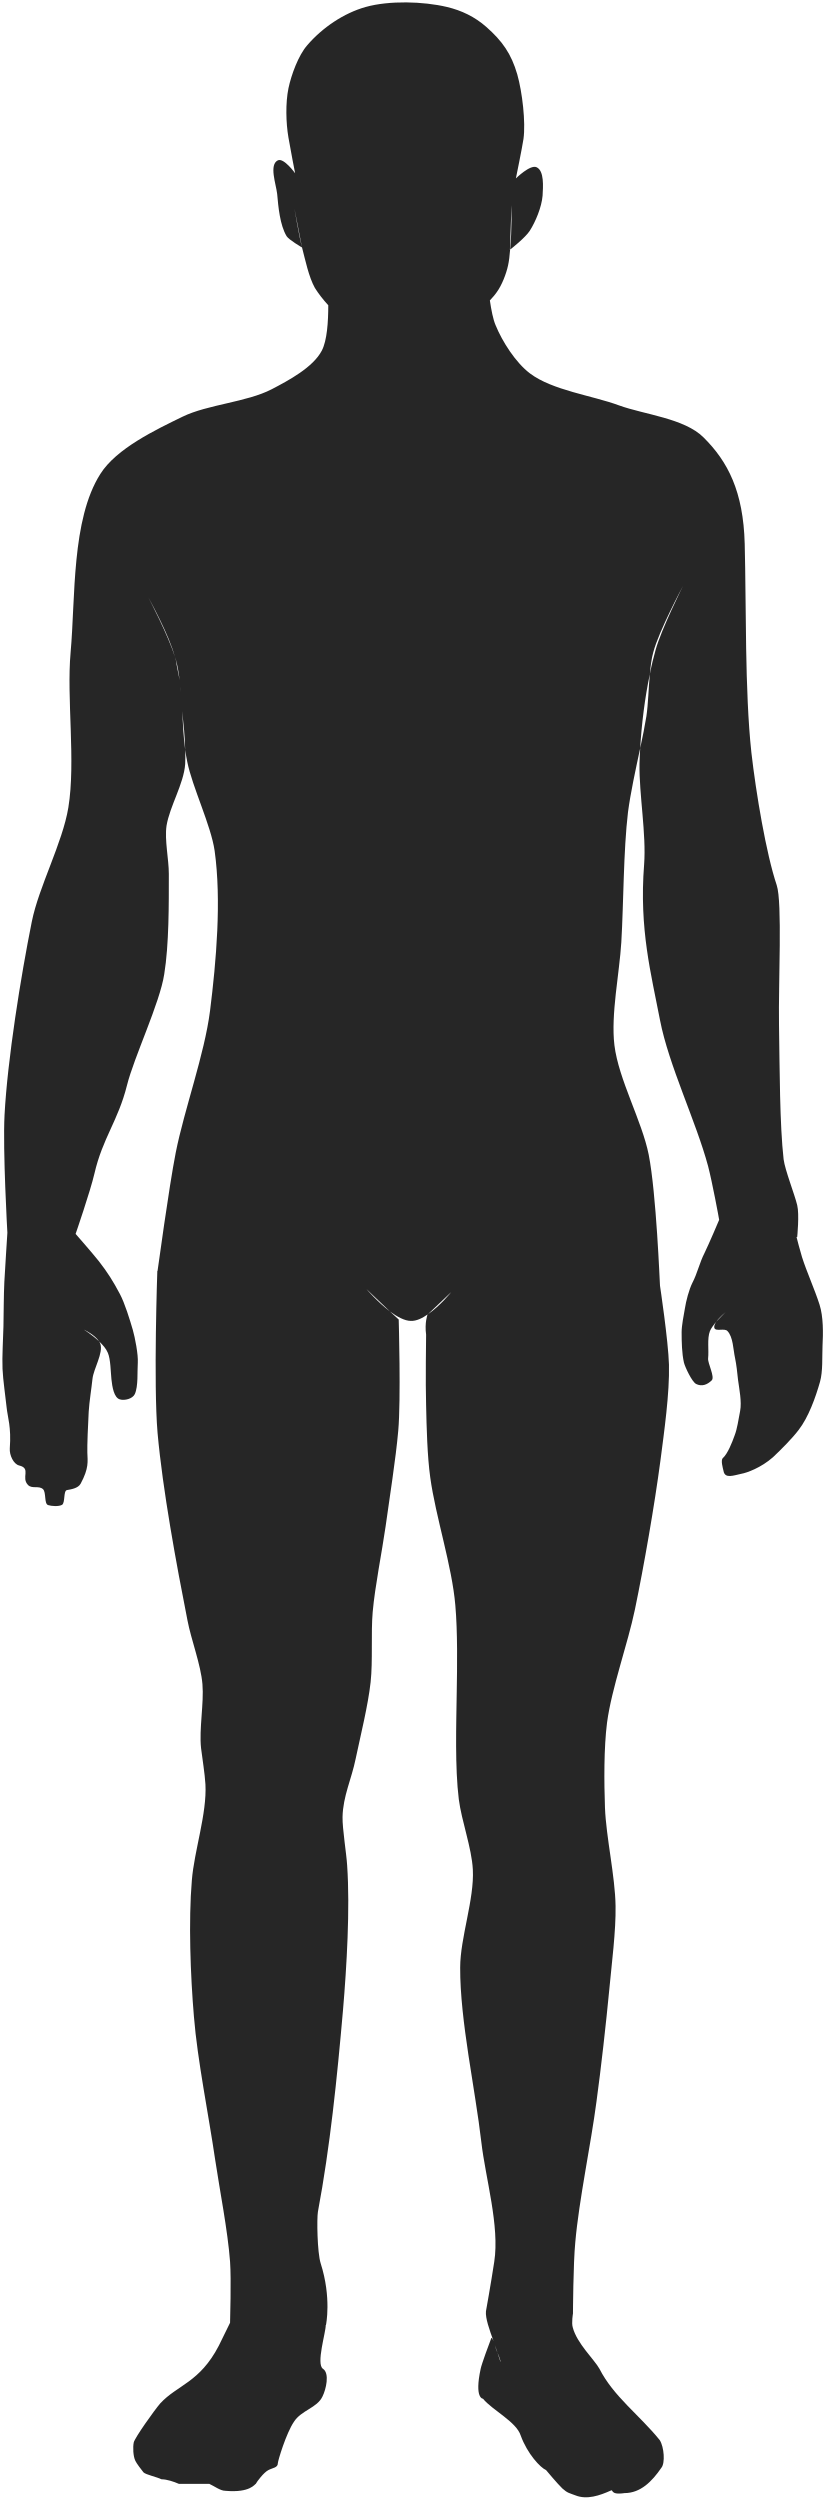
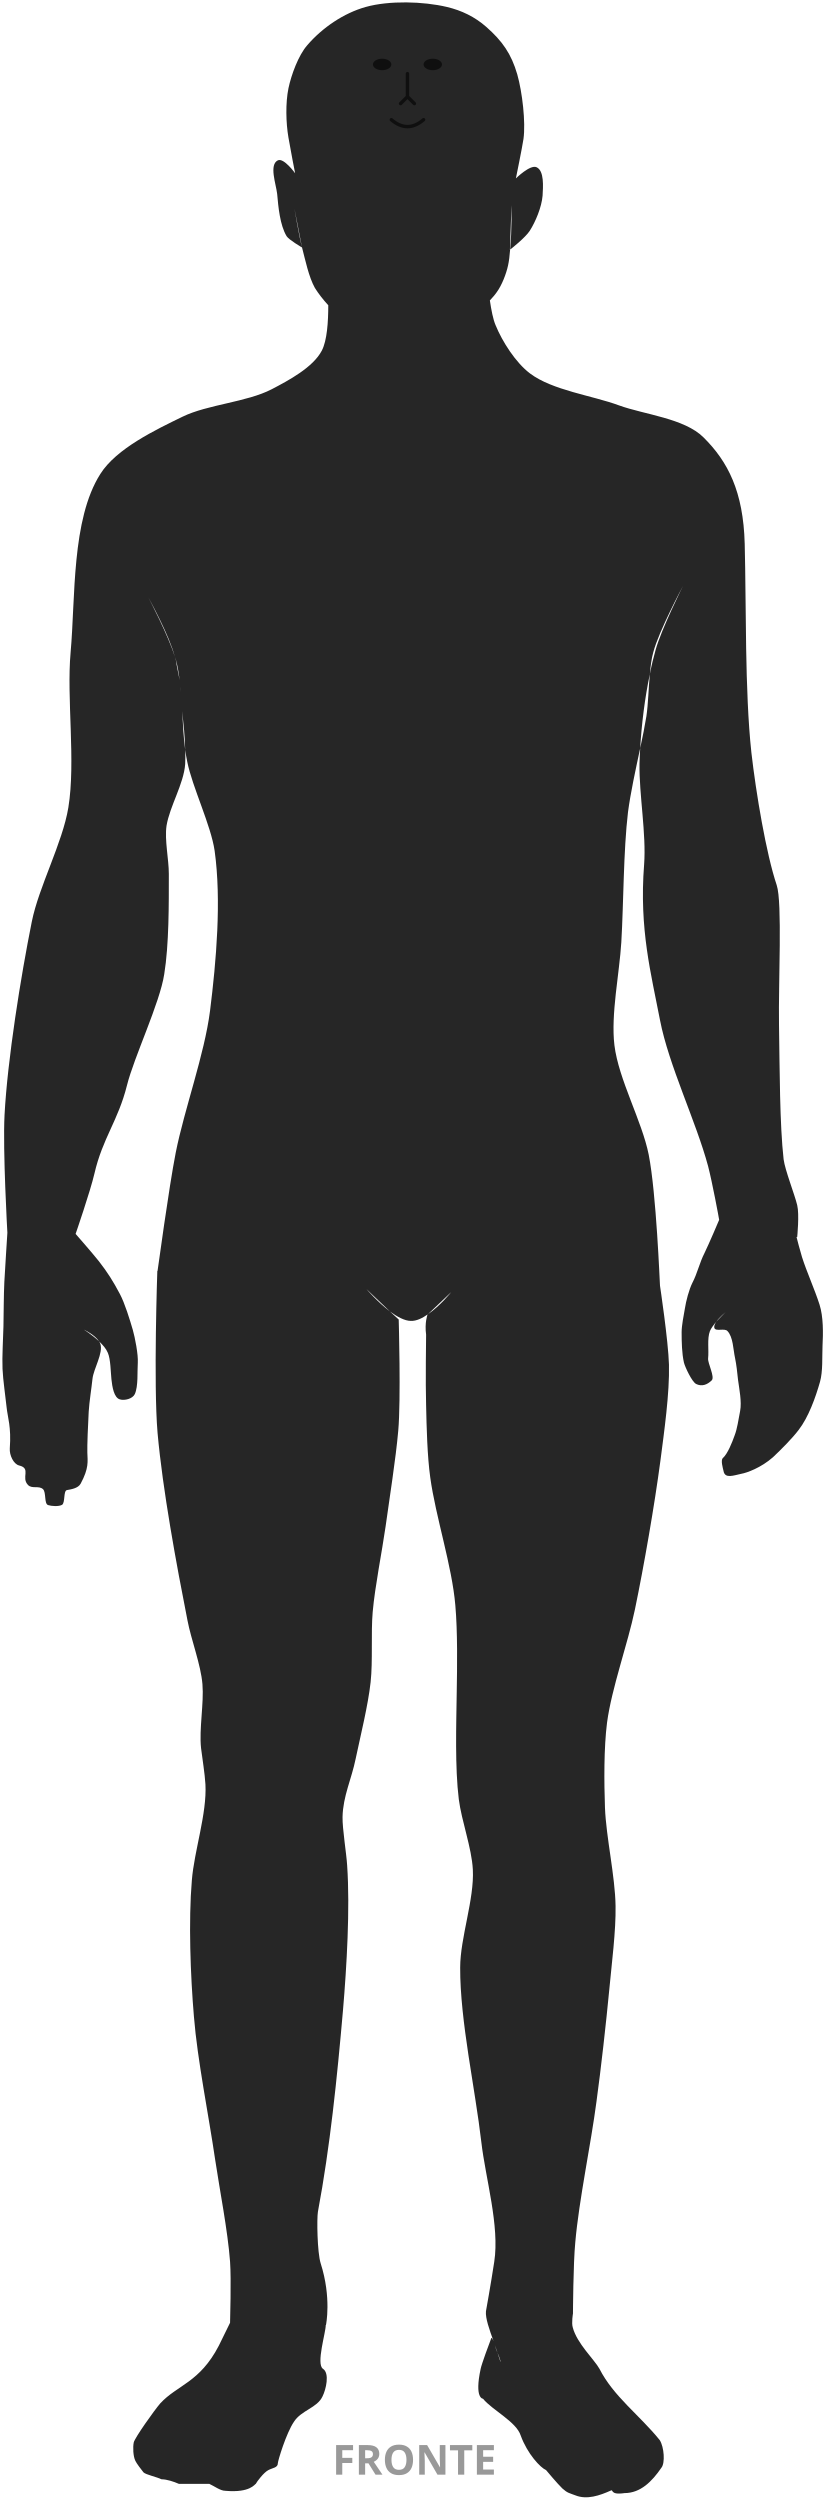
<svg xmlns="http://www.w3.org/2000/svg" viewBox="0 0 360 1086" fill="currentColor" stroke="none">
  <path opacity="0.85" d="M 176.5,1.04 C 170.2,0.989 164,1.596 158.9,3.015 149.3,5.696 140,12.05 133.5,19.61 c -3.9,4.42 -7,13.03 -8.2,18.75 -1.3,6.38 -1.1,14.98 0,21.4 0.8,4.83 2.9,15.51 2.9,15.51 0,0 -4.9,-6.84 -7.5,-5.62 -3.9,1.91 -0.8,10.24 -0.3,14.6 0.5,5.62 1.2,13.52 4.1,18.35 1,1.6 6.7,4.9 6.7,4.9 -1.3,-5 -3.3,-16.88 -3.3,-16.88 l 3.3,16.88 c 1.4,5.3 2.9,12.8 5.6,17.6 1.5,2.4 3.5,5 5.8,7.5 0,7.1 -0.5,15.3 -2.8,19.7 -3.8,7.3 -14.5,13 -21.8,16.8 -10.8,5.6 -27.77,6.6 -38.67,11.9 -11.7,5.7 -28.76,13.8 -35.75,24.9 -12.59,19.8 -10.78,53.9 -12.9,77.4 -1.82,20.1 2.28,47.5 -0.99,67.5 -2.53,15.4 -12.81,34.3 -15.88,49.6 -4.764,23.7 -10.554,59.8 -11.834,83.9 -0.81,15.5 1.23,51.2 1.23,51.2 h 0.9 v 0 h -0.9 c 0,0 -1.13,17.6 -1.32,21.4 -0.28,5.8 -0.27,13.5 -0.39,19.3 -0.12,5.5 -0.63,12.9 -0.4,18.4 0.22,5.1 1.27,11.8 1.78,16.8 0.44,4.3 2.07,8.4 1.38,17.8 -0.21,2.9 1.62,6.8 4.04,7.4 5.424,1.3 0.68,5.2 3.894,8.5 1.81,1.8 4.63,0.1 6.5,1.8 1.44,1.4 0.43,6.3 2.18,6.9 1.49,0.5 4.68,0.7 6.08,-0.1 1.44,-0.9 0.52,-6 2.09,-6.4 1.59,-0.3 4.87,-0.7 6,-2.8 3.65,-6.8 3.03,-9.6 2.9,-13.5 -0.1,-2.7 0.28,-12.4 0.59,-17.7 0.26,-4.4 1.18,-9.9 1.64,-14.3 0.49,-4.5 4.82,-11.3 3.39,-15.3 -0.12,-0.3 -0.31,-0.7 -0.52,-1 -3.04,-2.9 -6.59,-5.1 -6.59,-5.1 0,0 4.75,2.2 6.59,5.1 1.61,1.5 3.09,3.2 3.82,5 1.2,2.8 1.2,8.2 1.54,11.4 0.35,3.3 1.09,8.1 3.7,8.8 1.92,0.6 5.47,-0.2 6.46,-2.3 1.56,-3.4 1.03,-9.9 1.3,-13.7 0.23,-3.4 -1.22,-10.9 -2.17,-14.2 -1.32,-4.5 -3.48,-11.6 -5.62,-15.6 -2.96,-5.6 -5.37,-9.4 -9.1,-14.2 C 39.95,544.1 32.84,536 32.84,536 h -0.32 v 0 h 0.33 c 0,0 6.39,-18.5 8.17,-26.2 3.58,-15.5 10.28,-22.9 14.13,-38.3 3.06,-12.3 14.29,-35.8 16.19,-48.3 2.1,-12.9 2,-30.5 2,-43.6 0,-6.3 -1.9,-14.7 -1,-20.9 1.4,-8.5 7.5,-18.2 8.1,-26.8 0.1,-2 0.1,-4.1 0,-6.2 -0.7,-5.3 -1,-11.1 -1.3,-16.8 0.6,5.6 1.2,11.3 1.3,16.8 0.3,1.8 0.5,3.5 0.9,5.2 2.2,11 10.3,27.6 11.9,38.7 3,21.6 0.7,47.9 -2,69.5 -2.4,18.9 -11.2,42.9 -14.9,61.6 -3,15.2 -7.8,51 -7.9,51.4 h -0.1 c 0,0 -1.7,49 0.1,70.3 2.2,24.7 8.2,57.2 13,81.5 1.6,8.4 5.8,19.2 6.5,27.7 0.7,8.3 -1.5,19.5 -0.6,27.8 0.6,4.9 1.6,10.8 1.9,15.7 0.7,12.7 -4.9,29 -5.9,41.7 -1.5,17.7 -0.6,41.5 0.9,59.2 1.5,18.8 6.5,43.4 9.2,62 2,13.4 5.5,31 6.5,44.5 0.56,7.9 0,25.5 0,26.5 l -4.9,10 c -8.3,16 -18,17 -25.4,25 -2.6,3 -11.12,15 -11.54,17 -0.42,2 -0.29,6 0.71,8 0.42,1 2.71,4 3.53,5 1.01,1 5.8,2 7.8,3 2.3,0 5.3,1 7.6,2 2.5,0 10.7,0 13.2,0 2.2,1 4.8,3 6.9,3 10.96,1 12.86,-3 13.26,-3 0.5,-1 3.5,-5 5.5,-6 1.9,-1 4.1,-1 4.1,-3 0,-1 3.6,-13 7,-18 3.2,-5 10.1,-6 12.4,-11 1.5,-3 3.2,-10 0.2,-12 -3.1,-2 1.3,-16 1.2,-19 h 0.1 c 0,0 2.5,-11.8 -2.3,-26.8 -1.5,-4.8 -1.7,-19.4 -1.2,-22.4 5.3,-28.3 8.3,-57.9 10.9,-87.6 1.6,-18.8 3.1,-44.1 1.8,-62.9 -0.3,-5.1 -2.1,-15.9 -2,-21 0.2,-9.1 3.9,-16.4 5.7,-25.3 2.1,-10 5.4,-23.2 6.5,-33.3 1,-9.1 0.1,-21.4 0.9,-30.5 1,-11.2 4,-25.9 5.6,-37.1 1.7,-12.4 4.4,-29.1 5.5,-41.6 1.2,-13.3 0.2,-48.3 0.2,-48.3 l -3.8,-3.5 C 164,565.6 159.2,560 159.2,560 l 10.2,9.7 c 3.1,2.3 6.4,4.1 9.1,4.1 2.4,0.1 5,-1.2 7.4,-2.9 l 10.1,-9.6 c 0,0 -4.7,5.9 -10.1,9.6 l -0.2,0.2 c 0,0 -1.3,3.4 -0.6,8.7 0,0.1 -0.3,21.4 0,30.6 0.2,9.4 0.5,22.1 1.8,31.4 2.3,16.9 9.5,38.6 10.9,55.6 1,11.3 0.8,26.5 0.6,37.9 -0.2,13.9 -0.8,32.5 0.9,46.3 1.2,9.4 5.6,21.1 6.1,30.5 0.7,12.9 -5.5,29.7 -5.5,42.6 -0.1,23 6.6,53.1 9.2,75.9 1.8,15.6 8,36.4 5.6,51.9 -1.4,9.3 -3.6,21.5 -3.6,21.5 h 1.1 c 0,0 0,0 0,0 0,0 0,0 0,0 h -1.1 c -0.3,3 1.5,8 3.3,13 0.5,2 1.1,3 1.7,5 0.9,2 1.5,4 1.3,4 0,0 -0.6,-2 -1.3,-4 -0.5,-1 -1.1,-3 -1.7,-5 -0.5,-1 -0.9,-2 -1.1,-1 -0.8,2 -4.1,11 -4.5,13 -2.8,13 1,13 1,13 4.1,5 14.5,10 16.4,16 2.9,8 8.6,14 11,15 0,0 5,6 7.1,8 2.2,2 3.1,2 5.7,3 5,2 10.6,0 15.1,-2 1.7,-1 -0.6,2 6.2,1 6.9,0 11.9,-5 16,-11 1.7,-2 1.2,-9 -0.7,-12 -8.9,-11 -20.1,-19 -26.2,-31 -2.2,-4 -9.8,-11 -11.6,-18 -0.6,-2 0.1,-6 0.1,-6 h -1.2 v 0 h 1.2 c 0,0 0.1,-21.7 1,-30.9 1.6,-18.4 6.8,-42.7 9.2,-61.1 2,-14.6 4.2,-34.3 5.6,-49 1,-10.8 2.9,-25.3 2.7,-36.1 -0.2,-12.9 -4.1,-29.8 -4.6,-42.6 -0.4,-11.1 -0.5,-26 0.9,-37 2,-15 9,-34.2 12.1,-49.1 4,-19.3 8.5,-45.2 11.1,-64.8 1.6,-12.4 4,-29.1 3.7,-41.6 -0.3,-10.4 -3.9,-34.3 -3.9,-34.3 v 0 c -0.1,-1.1 -1.6,-40.1 -4.9,-56.9 -2.9,-14.6 -13.1,-32.7 -14.9,-47.6 -1.6,-13.3 2.2,-31.3 3,-44.7 1,-16.9 0.9,-39.7 2.9,-56.5 1.1,-8.4 3.3,-18.4 5.3,-27.8 0.6,-10.3 2,-21.8 4.2,-32.2 0.3,-3.4 0.7,-6.7 1.5,-9.5 2.4,-9.2 12.9,-28.8 12.9,-28.8 0,0 -9.5,19 -11.9,27.8 -0.9,3.2 -1.8,6.8 -2.5,10.5 -0.6,6.2 -0.7,12.9 -1.5,18.3 -0.7,4.2 -1.6,9 -2.7,13.9 -0.1,2.3 -0.3,4.8 -0.3,6.9 -0.2,13.2 3,30.5 2,43.7 -2.2,28.1 3.1,47.6 6.9,67.5 3.8,19.7 15.7,44.1 20.9,63.5 1.8,6.9 4.7,22.5 4.8,23.3 -0.1,0.3 -4.5,10.6 -6.4,14.5 -2.1,4.1 -3.1,8.8 -5.2,12.8 -1.5,3 -2.8,8 -3.3,11.3 -0.5,2.9 -1.4,7.3 -1.4,10.2 0,4.2 0.1,9.2 1,13.2 0.5,2 3.5,8.4 5.3,9.3 2.4,1.2 4.8,0.4 6.8,-1.6 1.4,-1.5 -1.8,-7.4 -1.6,-9.5 0.4,-3.5 -0.5,-8.6 0.8,-11.9 0.5,-1.2 1.6,-2.7 2.8,-4.1 1.4,-2 4,-4.1 4,-4.1 0,0 -2.1,2 -4,4.1 -0.7,1 -1.1,2 -0.9,2.7 0.5,1.8 4.4,0 5.7,1.4 2.5,2.6 2.5,8.1 3.3,11.7 0.6,2.8 1,6.6 1.3,9.5 0.5,3.9 1.7,9.5 0.9,13.6 -0.8,4 -1.2,7.5 -2.4,10.6 -1.1,3.1 -3,7.9 -5.1,9.8 -1,0.9 0,4.3 0.3,5.6 0.6,3.5 4.4,1.9 7.8,1.2 2.3,-0.4 8.5,-2.6 13.7,-7.2 3.5,-3.3 8.3,-8.1 11.1,-11.8 4.3,-5.5 7.4,-14.2 9.3,-20.9 1.3,-4.6 0.9,-10.8 1.1,-15.6 0.3,-5.5 0.4,-12.7 -1.3,-18 -2,-6.3 -5.6,-14.3 -7.6,-20.6 -0.8,-2.6 -2.3,-8.3 -2.4,-8.8 l 0.3,0.1 c 0,0 1,-9.9 0,-13.9 -1.1,-4.6 -5.3,-15.2 -5.9,-19.9 -1.7,-15 -1.7,-39.2 -2,-58.5 -0.3,-18.2 1.5,-53.1 -1,-60.6 -4.6,-13.7 -9,-40.1 -11,-57.6 -2.9,-26.9 -2.2,-63.6 -2.9,-90.7 -0.6,-22.7 -7.3,-35.7 -17.9,-46.2 -8.3,-8.3 -25.7,-9.9 -36.7,-13.9 -11.6,-4.3 -28.9,-6.5 -38.7,-13.9 -6.2,-4.7 -12,-13.8 -14.9,-20.9 -1.1,-2.5 -1.9,-6.7 -2.5,-10.8 1.1,-1.2 2.2,-2.4 3,-3.6 2.2,-3 4.1,-7.9 4.9,-11.6 0.4,-1.8 0.7,-4.2 0.9,-6.9 0,0.1 -0.1,0.2 -0.1,0.2 l 0.7,-19.48 c 0,0 0.2,10.79 -0.6,19.28 0.6,-0.4 6.6,-5.2 8.5,-8.1 2.6,-4.05 5.2,-10.41 5.6,-15.3 0.2,-3.78 0.8,-10.76 -2.6,-12.35 -2.8,-1.29 -9,4.86 -9,4.86 0,0 2.7,-13.17 3.3,-17.15 1,-7.22 -0.5,-20.28 -2.7,-28.05 -2.6,-8.95 -6.5,-14.5 -13.5,-20.66 C 206.3,7.33 200.5,4.515 194.1,3.015 189,1.802 182.7,1.092 176.5,1.04 Z M 64.43,259.5 c 0,0 9.3,16.7 11.5,25.8 0.1,0.2 0.3,0.7 0.4,1 0.8,2.8 1.3,5.9 1.7,9.1 -0.5,-2.8 -1.2,-5.6 -1.6,-8.5 -0.1,-0.5 -0.3,-1.1 -0.5,-1.6 -2.6,-8.9 -11.5,-25.8 -11.5,-25.8 z m 13.9,38.8 c 0,0.3 0.1,0.6 0.1,0.9 0,0.4 0.1,1 0.1,1.4 -0.1,-0.7 -0.1,-1.5 -0.2,-2.3 z" />
+   <g id="face-front" opacity="0.6">
+     <ellipse cx="166" cy="28" rx="4" ry="2.5" fill="currentColor" />
+     <ellipse cx="188" cy="28" rx="4" ry="2.5" fill="currentColor" />
+     <path d="M 177 32 L 177 42 L 174 45 M 177 42 L 180 45" stroke="currentColor" stroke-width="1.5" fill="none" stroke-linecap="round" />
+     <path d="M 170 52 Q 177 58 184 52" stroke="currentColor" stroke-width="1.5" fill="none" stroke-linecap="round" />
+   </g>
+   <text x="180" y="1075" text-anchor="middle" font-family="sans-serif" font-size="18" font-weight="bold" fill="currentColor" opacity="0.4">FRONTE</text>
</svg>
